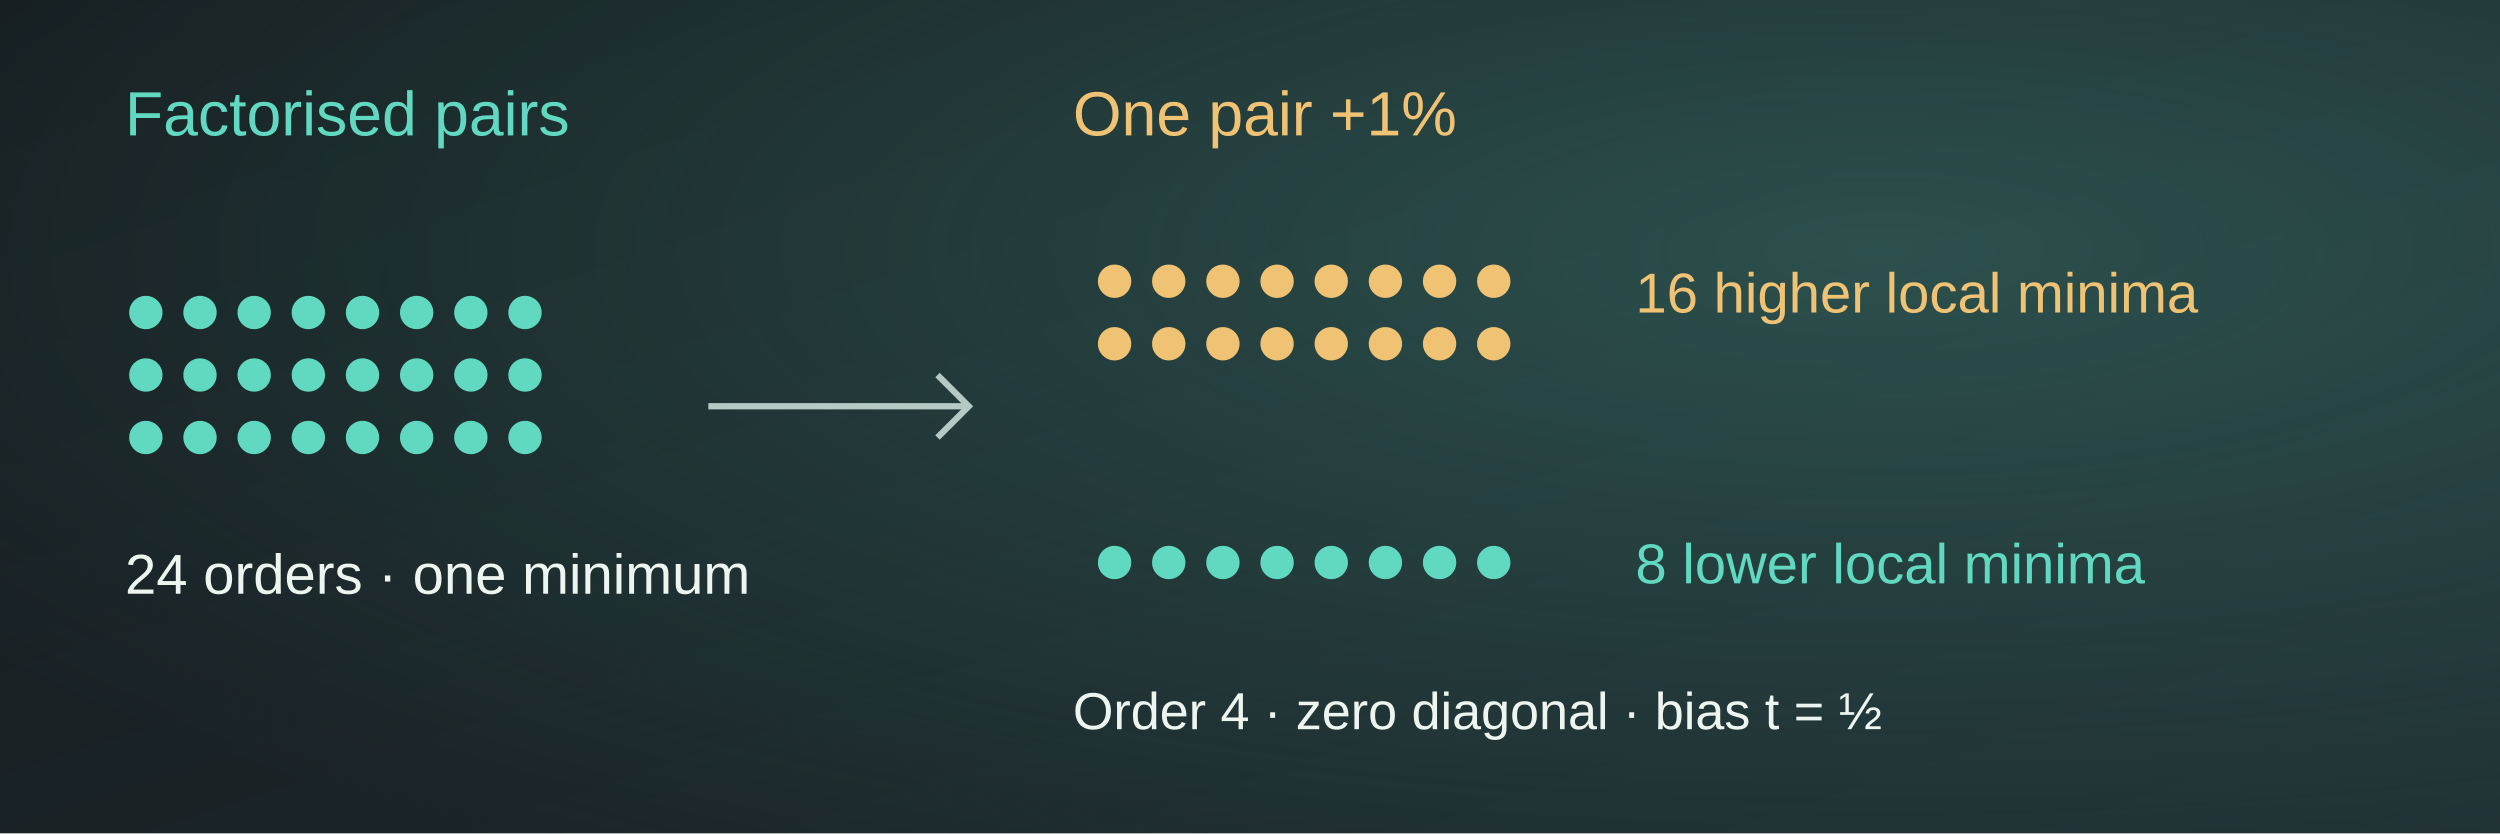
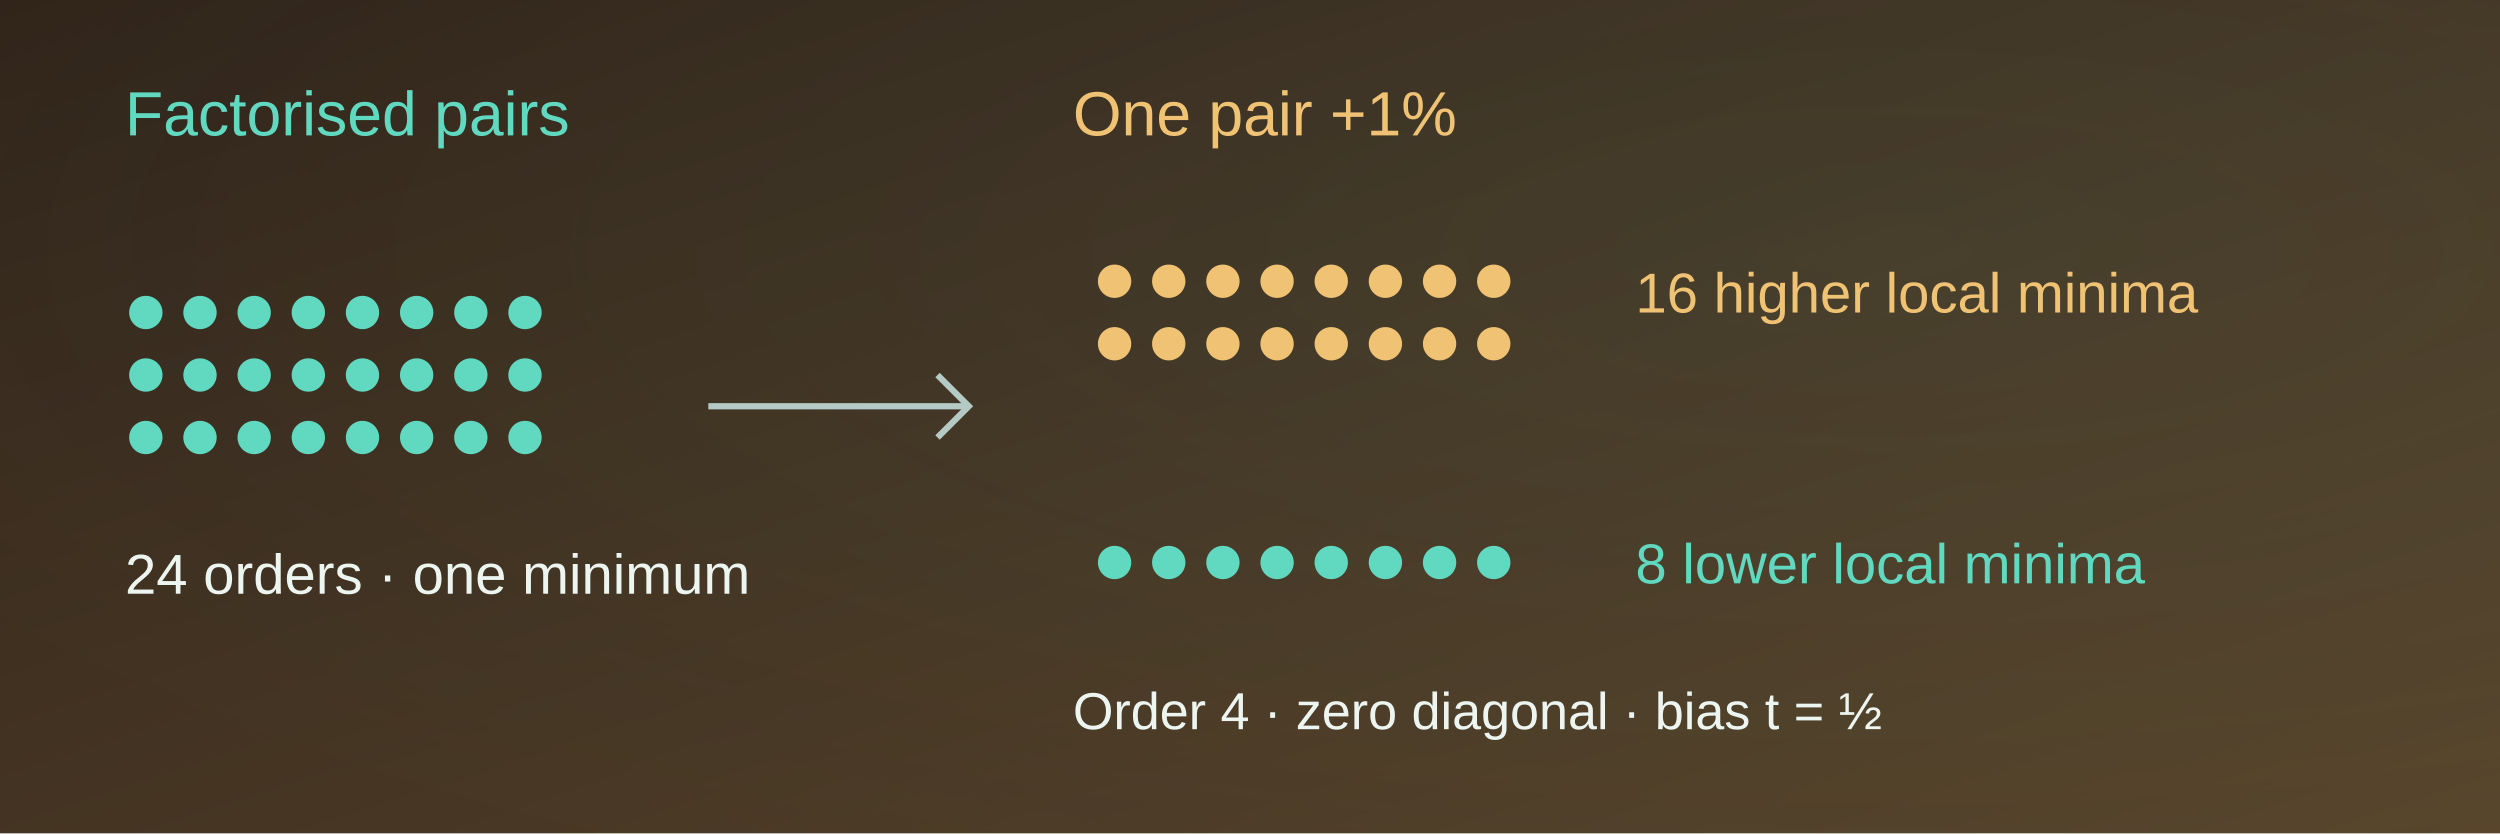
- <svg xmlns="http://www.w3.org/2000/svg" viewBox="0 0 1200 400" role="img" aria-hidden="true">
+ <svg xmlns="http://www.w3.org/2000/svg" viewBox="0 0 1200 400" data-banner-palette="bronze" role="img" aria-hidden="true">
  <defs>
    <linearGradient id="bg" x1="0" y1="0" x2="1" y2="1">
-       <stop offset="0" stop-color="#151a1e" />
-       <stop offset="1" stop-color="#1e2a2e" />
+       <stop offset="0" stop-color="#302319" />
+       <stop offset="1" stop-color="#58442b" />
    </linearGradient>
    <radialGradient id="glow" cx="0.75" cy="0.3" r="0.9">
-       <stop offset="0" stop-color="#61d9c0" stop-opacity="0.25" />
+       <stop offset="0" stop-color="#61d9c0" stop-opacity="0.06" />
      <stop offset="1" stop-color="#61d9c0" stop-opacity="0" />
    </radialGradient>
  </defs>
  <rect width="1200" height="400" fill="url(#bg)" />
  <rect width="1200" height="400" fill="url(#glow)" />
  <text class="og-hide" x="60" y="65" font-family="Arial,sans-serif" font-size="30" fill="#61d9c0">Factorised pairs</text>
  <circle cx="70" cy="150" r="8" fill="#61d9c0" />
  <circle cx="96" cy="150" r="8" fill="#61d9c0" />
  <circle cx="122" cy="150" r="8" fill="#61d9c0" />
  <circle cx="148" cy="150" r="8" fill="#61d9c0" />
  <circle cx="174" cy="150" r="8" fill="#61d9c0" />
  <circle cx="200" cy="150" r="8" fill="#61d9c0" />
  <circle cx="226" cy="150" r="8" fill="#61d9c0" />
  <circle cx="252" cy="150" r="8" fill="#61d9c0" />
  <circle cx="70" cy="180" r="8" fill="#61d9c0" />
  <circle cx="96" cy="180" r="8" fill="#61d9c0" />
  <circle cx="122" cy="180" r="8" fill="#61d9c0" />
  <circle cx="148" cy="180" r="8" fill="#61d9c0" />
  <circle cx="174" cy="180" r="8" fill="#61d9c0" />
  <circle cx="200" cy="180" r="8" fill="#61d9c0" />
  <circle cx="226" cy="180" r="8" fill="#61d9c0" />
  <circle cx="252" cy="180" r="8" fill="#61d9c0" />
  <circle cx="70" cy="210" r="8" fill="#61d9c0" />
  <circle cx="96" cy="210" r="8" fill="#61d9c0" />
  <circle cx="122" cy="210" r="8" fill="#61d9c0" />
  <circle cx="148" cy="210" r="8" fill="#61d9c0" />
  <circle cx="174" cy="210" r="8" fill="#61d9c0" />
  <circle cx="200" cy="210" r="8" fill="#61d9c0" />
  <circle cx="226" cy="210" r="8" fill="#61d9c0" />
  <circle cx="252" cy="210" r="8" fill="#61d9c0" />
  <text class="og-hide" x="60" y="285" font-family="Arial,sans-serif" font-size="27" fill="#edf5f0">24 orders · one minimum</text>
  <path d="M340 195 H465" stroke="#b5c9c5" stroke-width="3" />
  <path d="M450 180 L465 195 L450 210" fill="none" stroke="#b5c9c5" stroke-width="3" />
  <text class="og-hide" x="515" y="65" font-family="Arial,sans-serif" font-size="30" fill="#f0c274">One pair +1%</text>
  <circle cx="535" cy="135" r="8" fill="#f0c274" />
  <circle cx="561" cy="135" r="8" fill="#f0c274" />
  <circle cx="587" cy="135" r="8" fill="#f0c274" />
  <circle cx="613" cy="135" r="8" fill="#f0c274" />
  <circle cx="639" cy="135" r="8" fill="#f0c274" />
  <circle cx="665" cy="135" r="8" fill="#f0c274" />
  <circle cx="691" cy="135" r="8" fill="#f0c274" />
  <circle cx="717" cy="135" r="8" fill="#f0c274" />
  <circle cx="535" cy="165" r="8" fill="#f0c274" />
  <circle cx="561" cy="165" r="8" fill="#f0c274" />
  <circle cx="587" cy="165" r="8" fill="#f0c274" />
  <circle cx="613" cy="165" r="8" fill="#f0c274" />
  <circle cx="639" cy="165" r="8" fill="#f0c274" />
  <circle cx="665" cy="165" r="8" fill="#f0c274" />
  <circle cx="691" cy="165" r="8" fill="#f0c274" />
  <circle cx="717" cy="165" r="8" fill="#f0c274" />
  <circle cx="535" cy="270" r="8" fill="#61d9c0" />
  <circle cx="561" cy="270" r="8" fill="#61d9c0" />
  <circle cx="587" cy="270" r="8" fill="#61d9c0" />
  <circle cx="613" cy="270" r="8" fill="#61d9c0" />
  <circle cx="639" cy="270" r="8" fill="#61d9c0" />
  <circle cx="665" cy="270" r="8" fill="#61d9c0" />
  <circle cx="691" cy="270" r="8" fill="#61d9c0" />
  <circle cx="717" cy="270" r="8" fill="#61d9c0" />
  <text class="og-hide" x="785" y="150" font-family="Arial,sans-serif" font-size="27" fill="#f0c274">16 higher local minima</text>
  <text class="og-hide" x="785" y="280" font-family="Arial,sans-serif" font-size="27" fill="#61d9c0">8 lower local minima</text>
  <text class="og-hide" x="515" y="350" font-family="Arial,sans-serif" font-size="25" fill="#edf5f0">Order 4 · zero diagonal · bias t = ½</text>
</svg>
